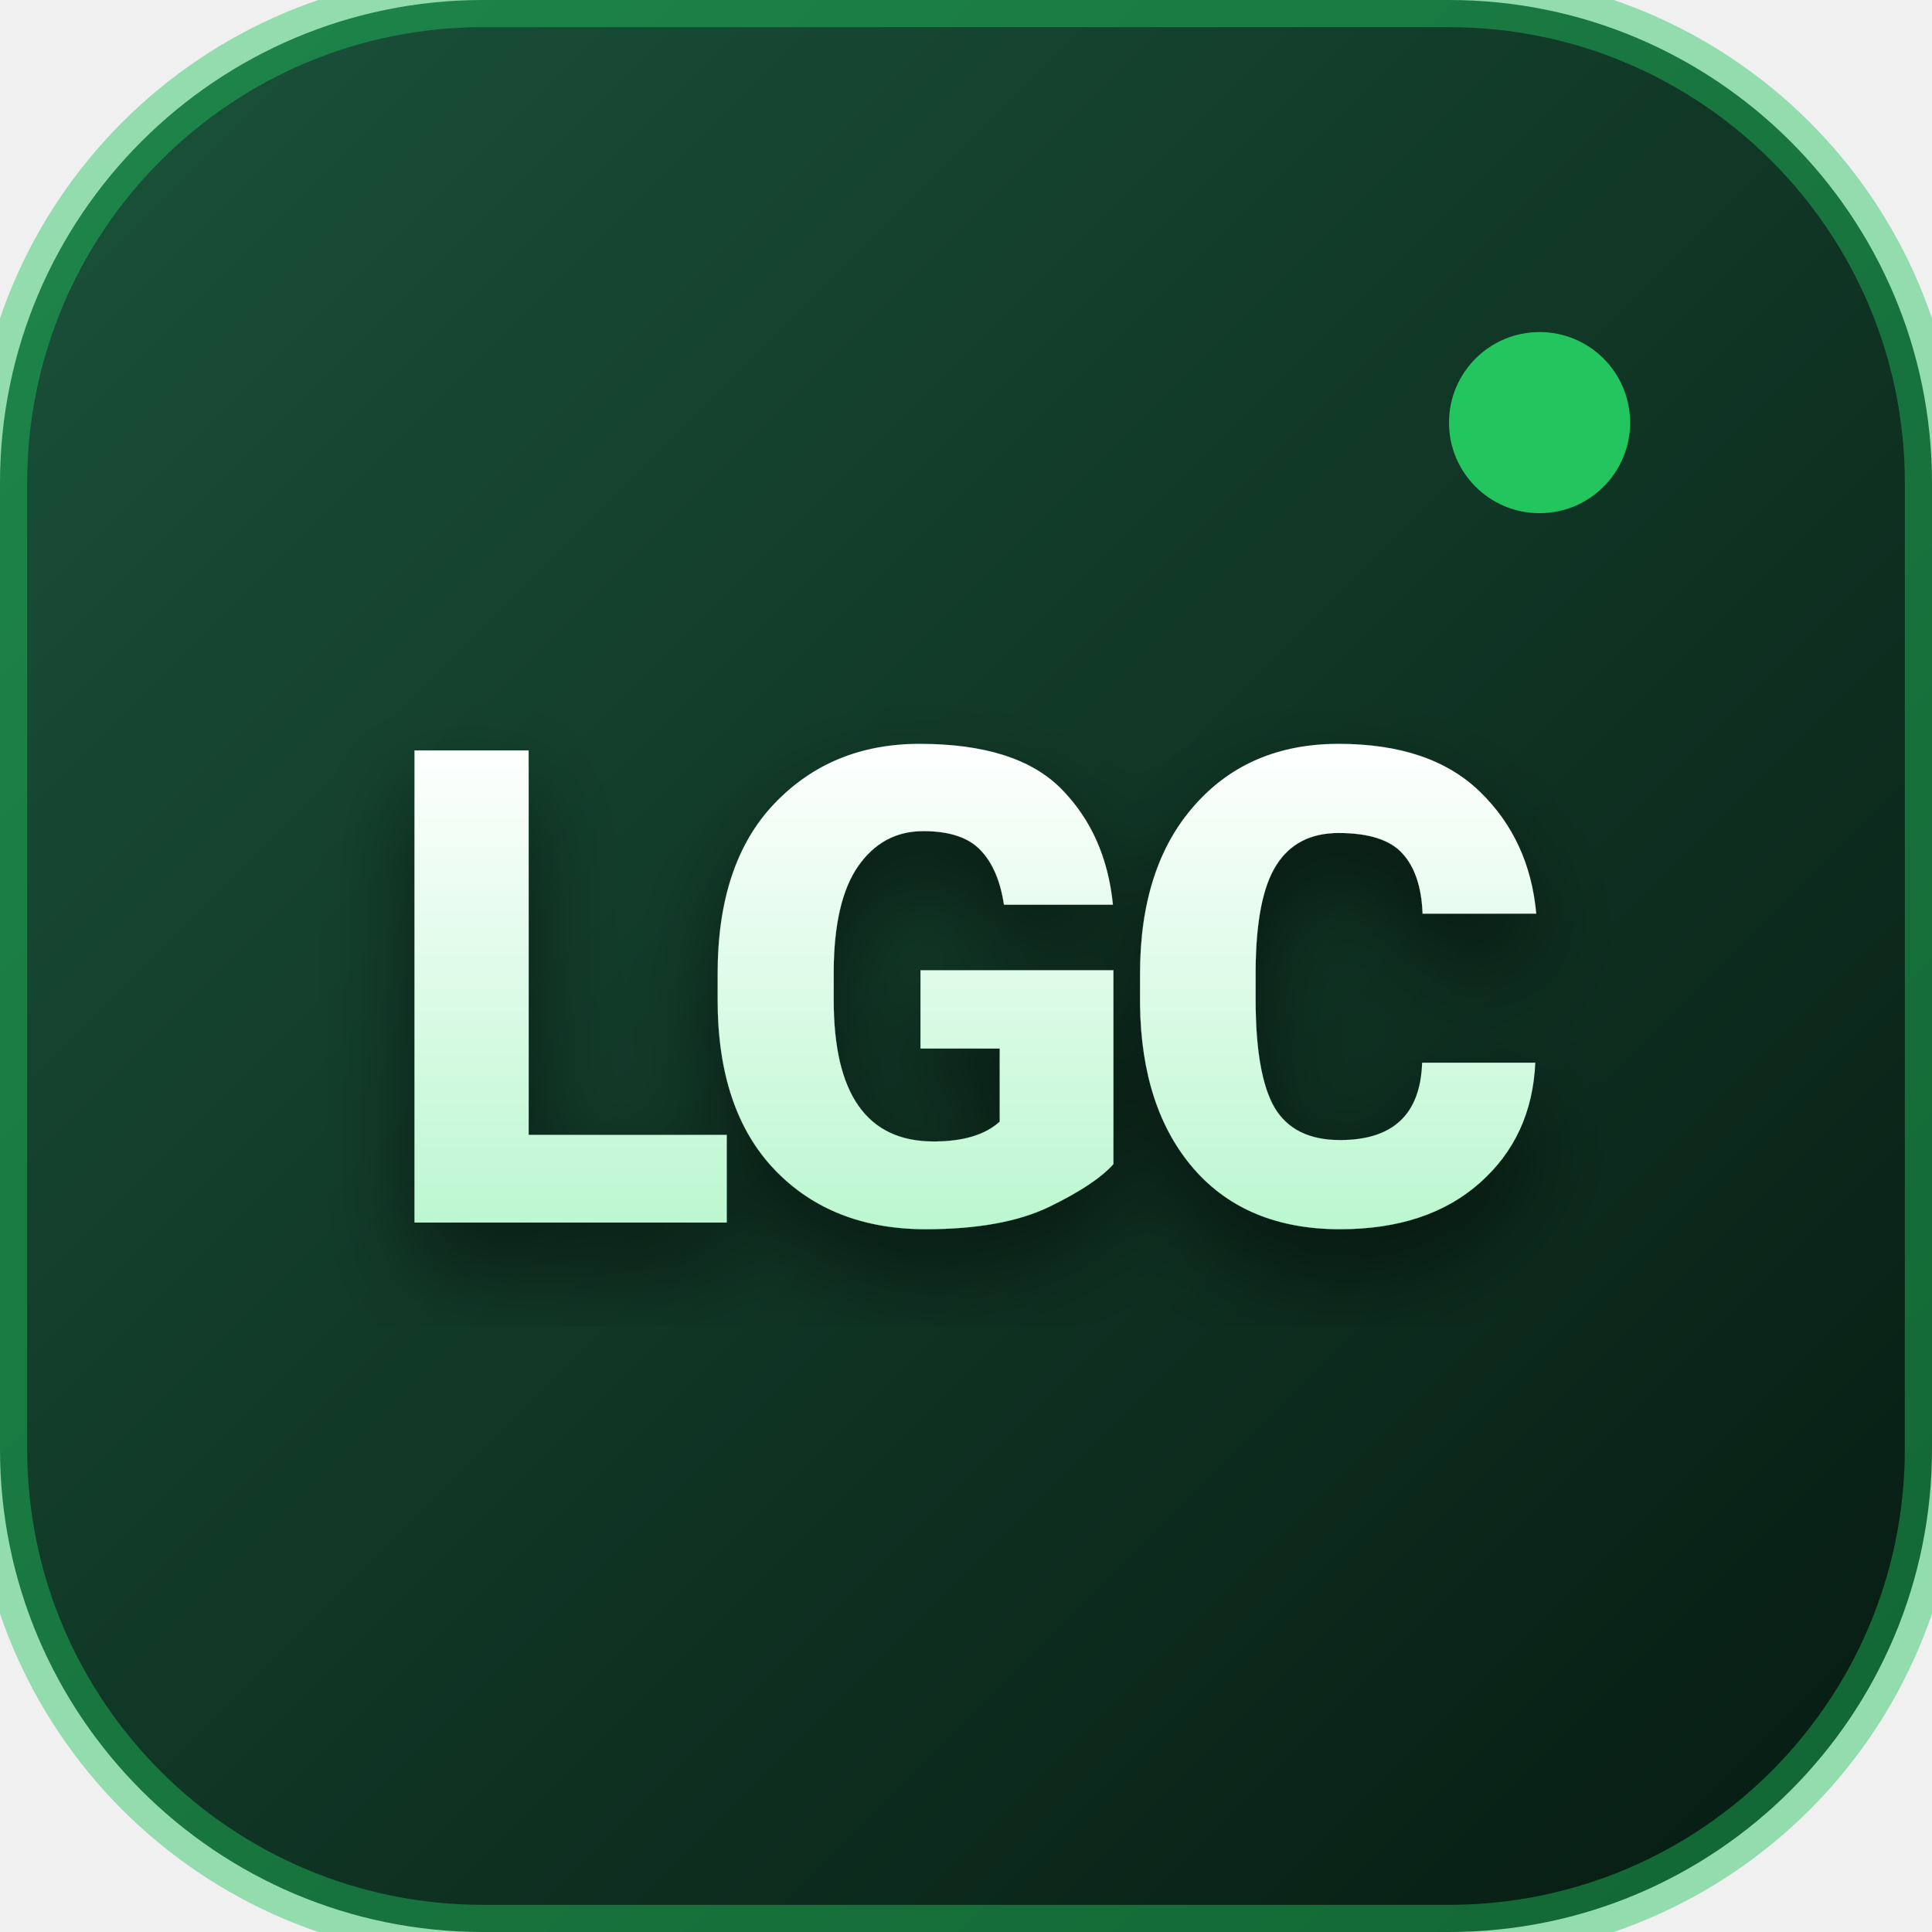
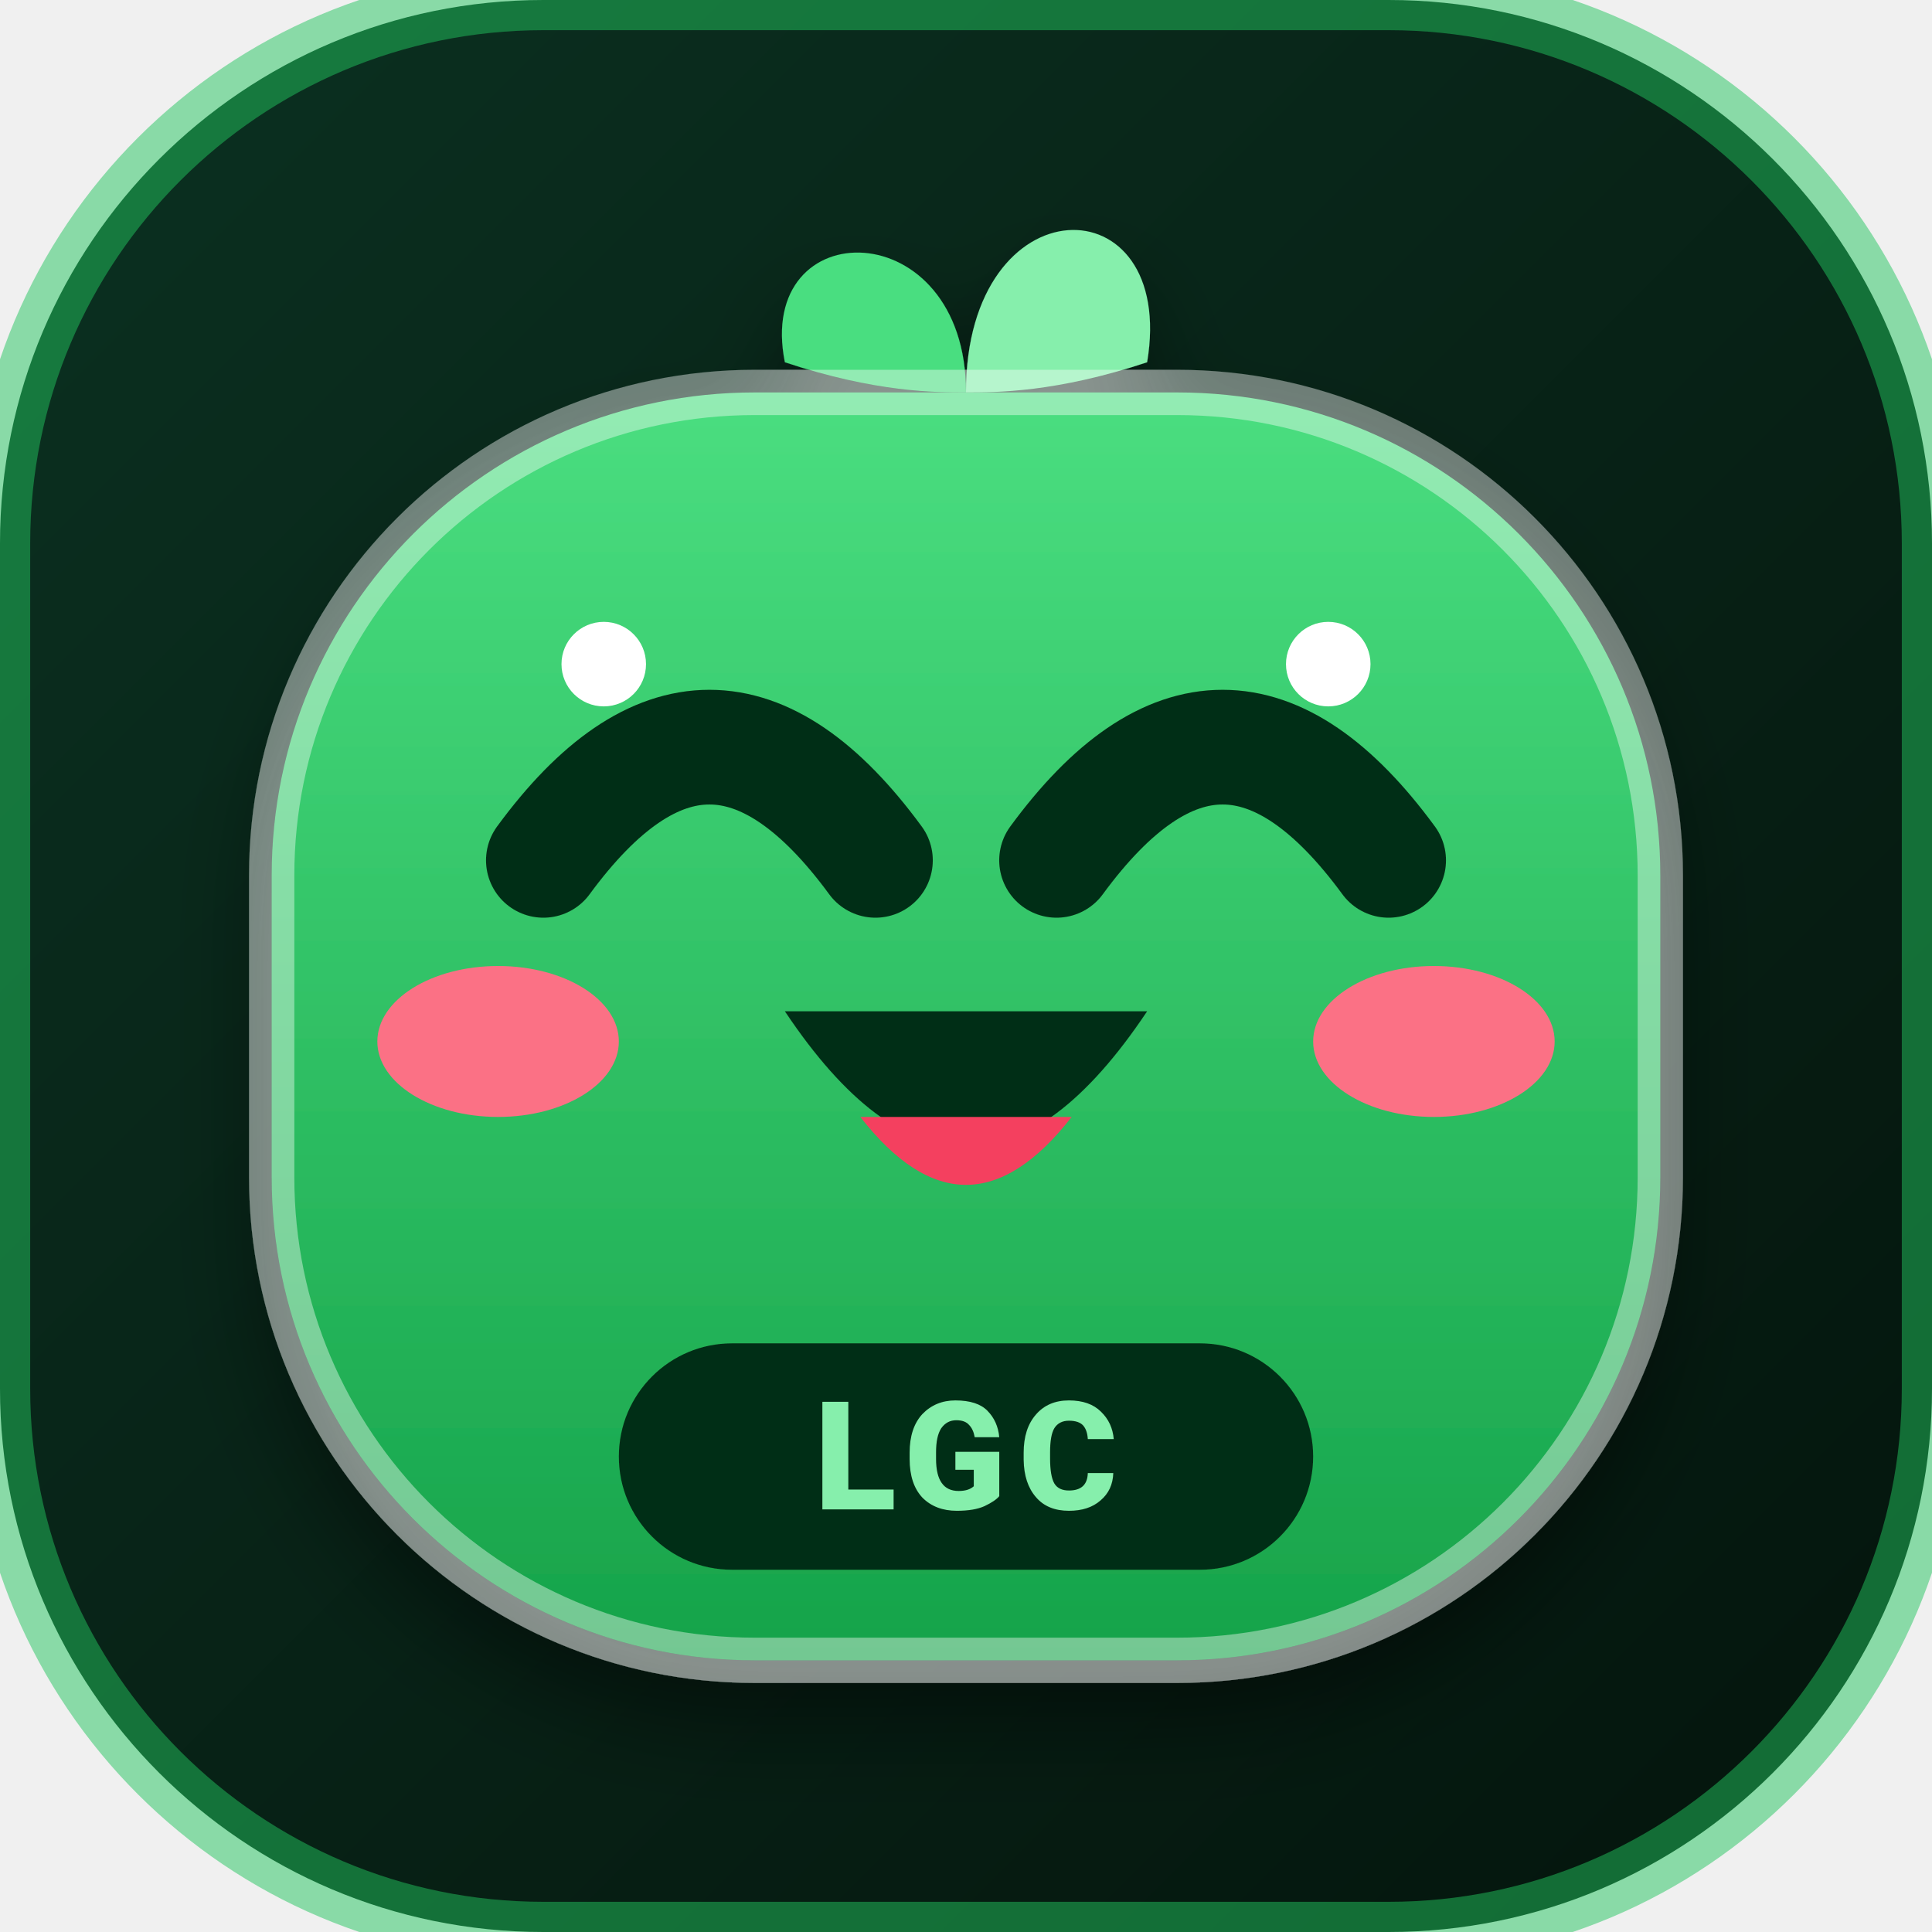
<svg xmlns="http://www.w3.org/2000/svg" viewBox="0 0 64 64" width="64" height="64">
  <defs>
-     <linearGradient id="bgGrad" x1="0%" y1="0%" x2="100%" y2="100%">
-       <stop offset="0%" stop-color="#1b533b" />
-       <stop offset="100%" stop-color="#061a11" />
+     <linearGradient id="bg" x1="0%" y1="0%" x2="100%" y2="100%">
+       <stop offset="0%" stop-color="#0b3121" />
+       <stop offset="100%" stop-color="#04140c" />
    </linearGradient>
-     <linearGradient id="textGrad" x1="0%" y1="0%" x2="0%" y2="100%">
-       <stop offset="0%" stop-color="#ffffff" />
-       <stop offset="100%" stop-color="#bbf7d0" />
+     <linearGradient id="mascotBody" x1="0%" y1="0%" x2="0%" y2="100%">
+       <stop offset="0%" stop-color="#4ade80" />
+       <stop offset="100%" stop-color="#16a34a" />
    </linearGradient>
-     <filter id="shadow" x="-20%" y="-20%" width="140%" height="140%">
-       <feDropShadow dx="0" dy="1.5" stdDeviation="1.5" flood-color="#000000" flood-opacity="0.5" />
+     <filter id="cuteShadow" x="-20%" y="-20%" width="140%" height="140%">
+       <feDropShadow dx="0" dy="1.8" stdDeviation="1.5" flood-color="#000000" flood-opacity="0.45" />
    </filter>
  </defs>
-   <rect width="64" height="64" rx="16" fill="url(#bgGrad)" stroke="#22c55e" stroke-width="1.8" stroke-opacity="0.45" />
-   <circle cx="51" cy="14" r="3" fill="#22c55e" />
-   <text x="32" y="40.5" font-family="system-ui, -apple-system, BlinkMacSystemFont, 'Segoe UI', Roboto, 'Helvetica Neue', sans-serif" font-size="22" font-weight="900" letter-spacing="-0.04em" fill="url(#textGrad)" text-anchor="middle" filter="url(#shadow)">LGC</text>
+   <rect width="64" height="64" rx="18" fill="url(#bg)" stroke="#22c55e" stroke-width="2" stroke-opacity="0.5" />
+   <g filter="url(#cuteShadow)">
+     <path d="M32 13 C32 6, 39 6, 38 12 C35 13, 33 13, 32 13 Z" fill="#86efac" />
+     <path d="M32 13 C32 7, 25 7, 26 12 C29 13, 31 13, 32 13 Z" fill="#4ade80" />
+     <rect x="9" y="13" width="46" height="42" rx="16" fill="url(#mascotBody)" />
+     <rect x="9" y="13" width="46" height="42" rx="16" fill="none" stroke="#ffffff" stroke-width="1.5" stroke-opacity="0.4" />
+     <path d="M18 28.5 Q23.5 21 29 28.5" fill="none" stroke="#052e16" stroke-width="3.8" stroke-linecap="round" />
+     <path d="M35 28.5 Q40.5 21 46 28.5" fill="none" stroke="#052e16" stroke-width="3.8" stroke-linecap="round" />
+     <circle cx="20" cy="22" r="1.4" fill="#ffffff" />
+     <circle cx="44" cy="22" r="1.4" fill="#ffffff" />
+     <ellipse cx="16.5" cy="34.5" rx="4" ry="2.5" fill="#fb7185" />
+     <ellipse cx="47.5" cy="34.5" rx="4" ry="2.5" fill="#fb7185" />
+     <path d="M26 33.5 Q32 42.5 38 33.5 Z" fill="#052e16" />
+     <path d="M28.5 37 Q32 41.5 35.5 37 Z" fill="#f43f5e" />
+     <rect x="20.5" y="44.5" width="23" height="7.5" rx="3.75" fill="#052e16" />
+     <text x="32" y="50" font-family="-apple-system, BlinkMacSystemFont, 'Segoe UI', Roboto, sans-serif" font-size="5" font-weight="900" fill="#86efac" text-anchor="middle" letter-spacing="0.08em">LGC</text>
+   </g>
</svg>
